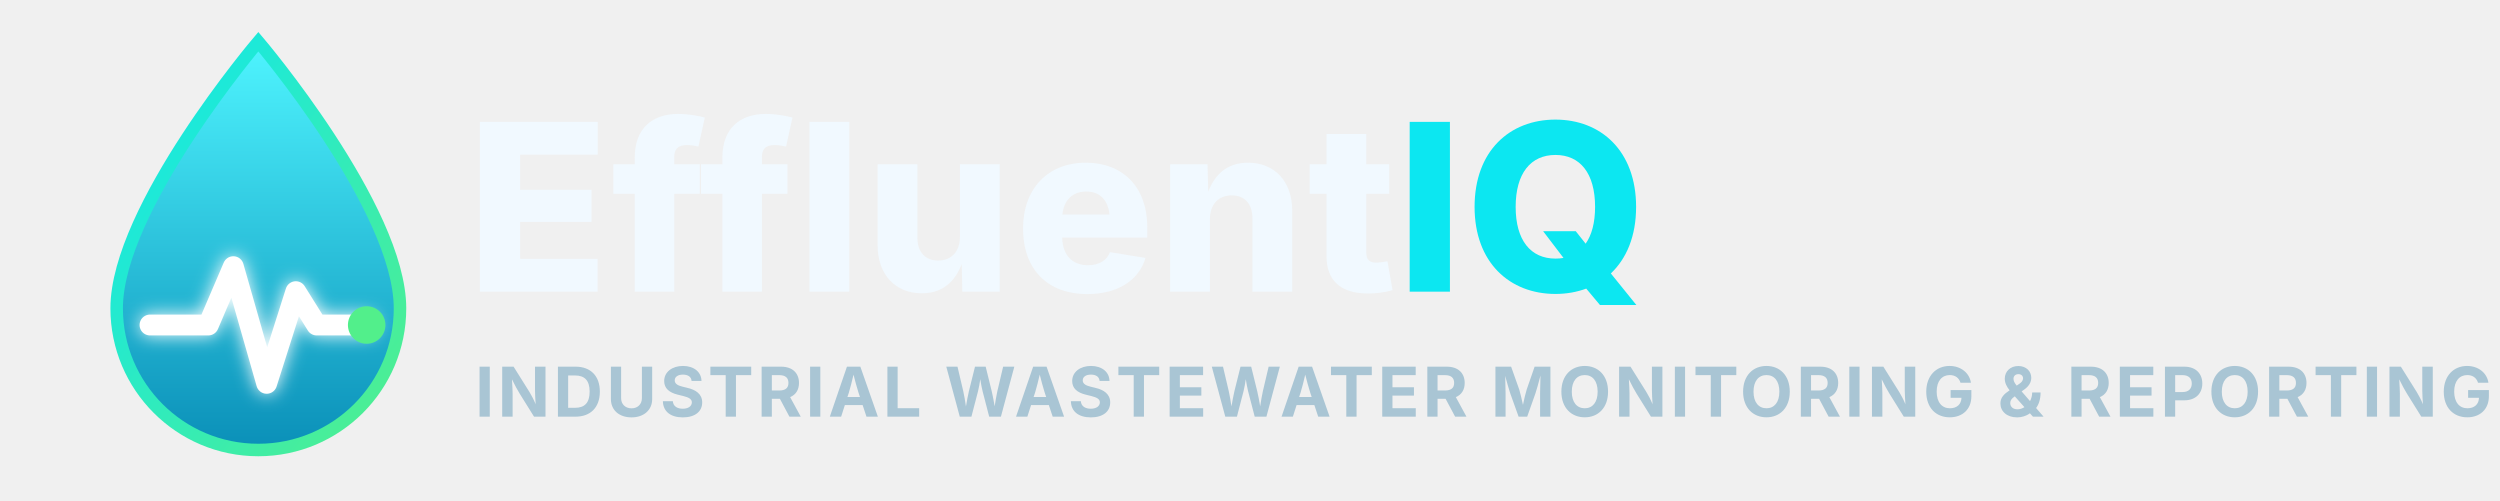
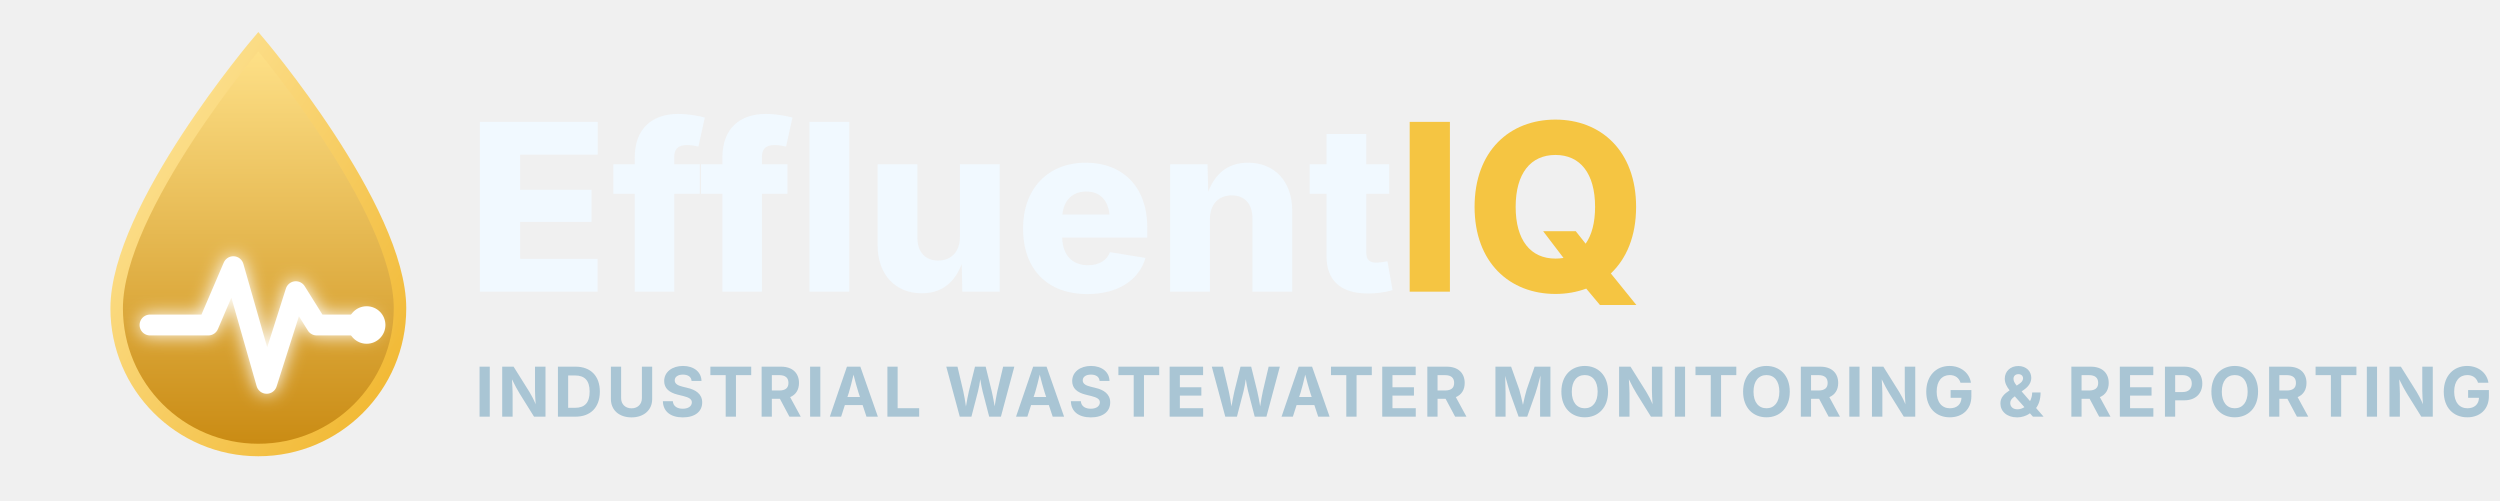
<svg xmlns="http://www.w3.org/2000/svg" viewBox="0 0 600 120" role="img" aria-labelledby="t">
  <defs>
    <linearGradient id="drop" x1="0" y1="0" x2="0" y2="1">
-       <stop offset="0" stop-color="#4ff5ff" />
-       <stop offset="1" stop-color="#0a8fb8" />
+       <stop offset="0" stop-color="#ffe28a" />
+       <stop offset="1" stop-color="#c98a12" />
    </linearGradient>
    <linearGradient id="ring" x1="0" y1="0" x2="1" y2="1">
-       <stop offset="0" stop-color="#0ce7f1" />
-       <stop offset="1" stop-color="#52ef8b" />
+       <stop offset="0" stop-color="#ffe9a3" />
+       <stop offset="1" stop-color="#f0b429" />
    </linearGradient>
    <filter id="glow" x="-30%" y="-30%" width="160%" height="160%">
      <feGaussianBlur stdDeviation="2.2" result="b" />
      <feMerge>
        <feMergeNode in="b" />
        <feMergeNode in="SourceGraphic" />
      </feMerge>
    </filter>
  </defs>
  <g transform="translate(10 8)">
    <path d="M52 2 C52 2 18 42 18 66 A34 34 0 0 0 86 66 C86 42 52 2 52 2 Z" fill="url(#drop)" />
    <path d="M52 2 C52 2 18 42 18 66 A34 34 0 0 0 86 66 C86 42 52 2 52 2 Z" fill="none" stroke="url(#ring)" stroke-width="3" />
    <path d="M26 70 H40 L46 56 L54 84 L61 62 L66 70 H78" fill="none" stroke="#ffffff" stroke-width="5" stroke-linecap="round" stroke-linejoin="round" filter="url(#glow)" />
-     <circle cx="78" cy="70" r="4.5" fill="#52ef8b" />
+     <circle cx="78" cy="70" r="4.5" fill="#ffffff" />
  </g>
-   <text x="112" y="70" font-family="'Segoe UI','Inter',Arial,sans-serif" font-size="56" font-weight="800" letter-spacing="0.5" fill="#f1f9ff">Effluent<tspan fill="#0ce7f1">IQ</tspan>
+   <text x="112" y="70" font-family="'Segoe UI','Inter',Arial,sans-serif" font-size="56" font-weight="800" letter-spacing="0.5" fill="#f1f9ff">Effluent<tspan fill="#f5c542">IQ</tspan>
  </text>
  <text x="114" y="100" font-family="'Segoe UI','Inter',Arial,sans-serif" font-size="16.5" font-weight="700" letter-spacing="0.8" fill="#a9c5d4">INDUSTRIAL WASTEWATER MONITORING &amp; REPORTING</text>
</svg>
